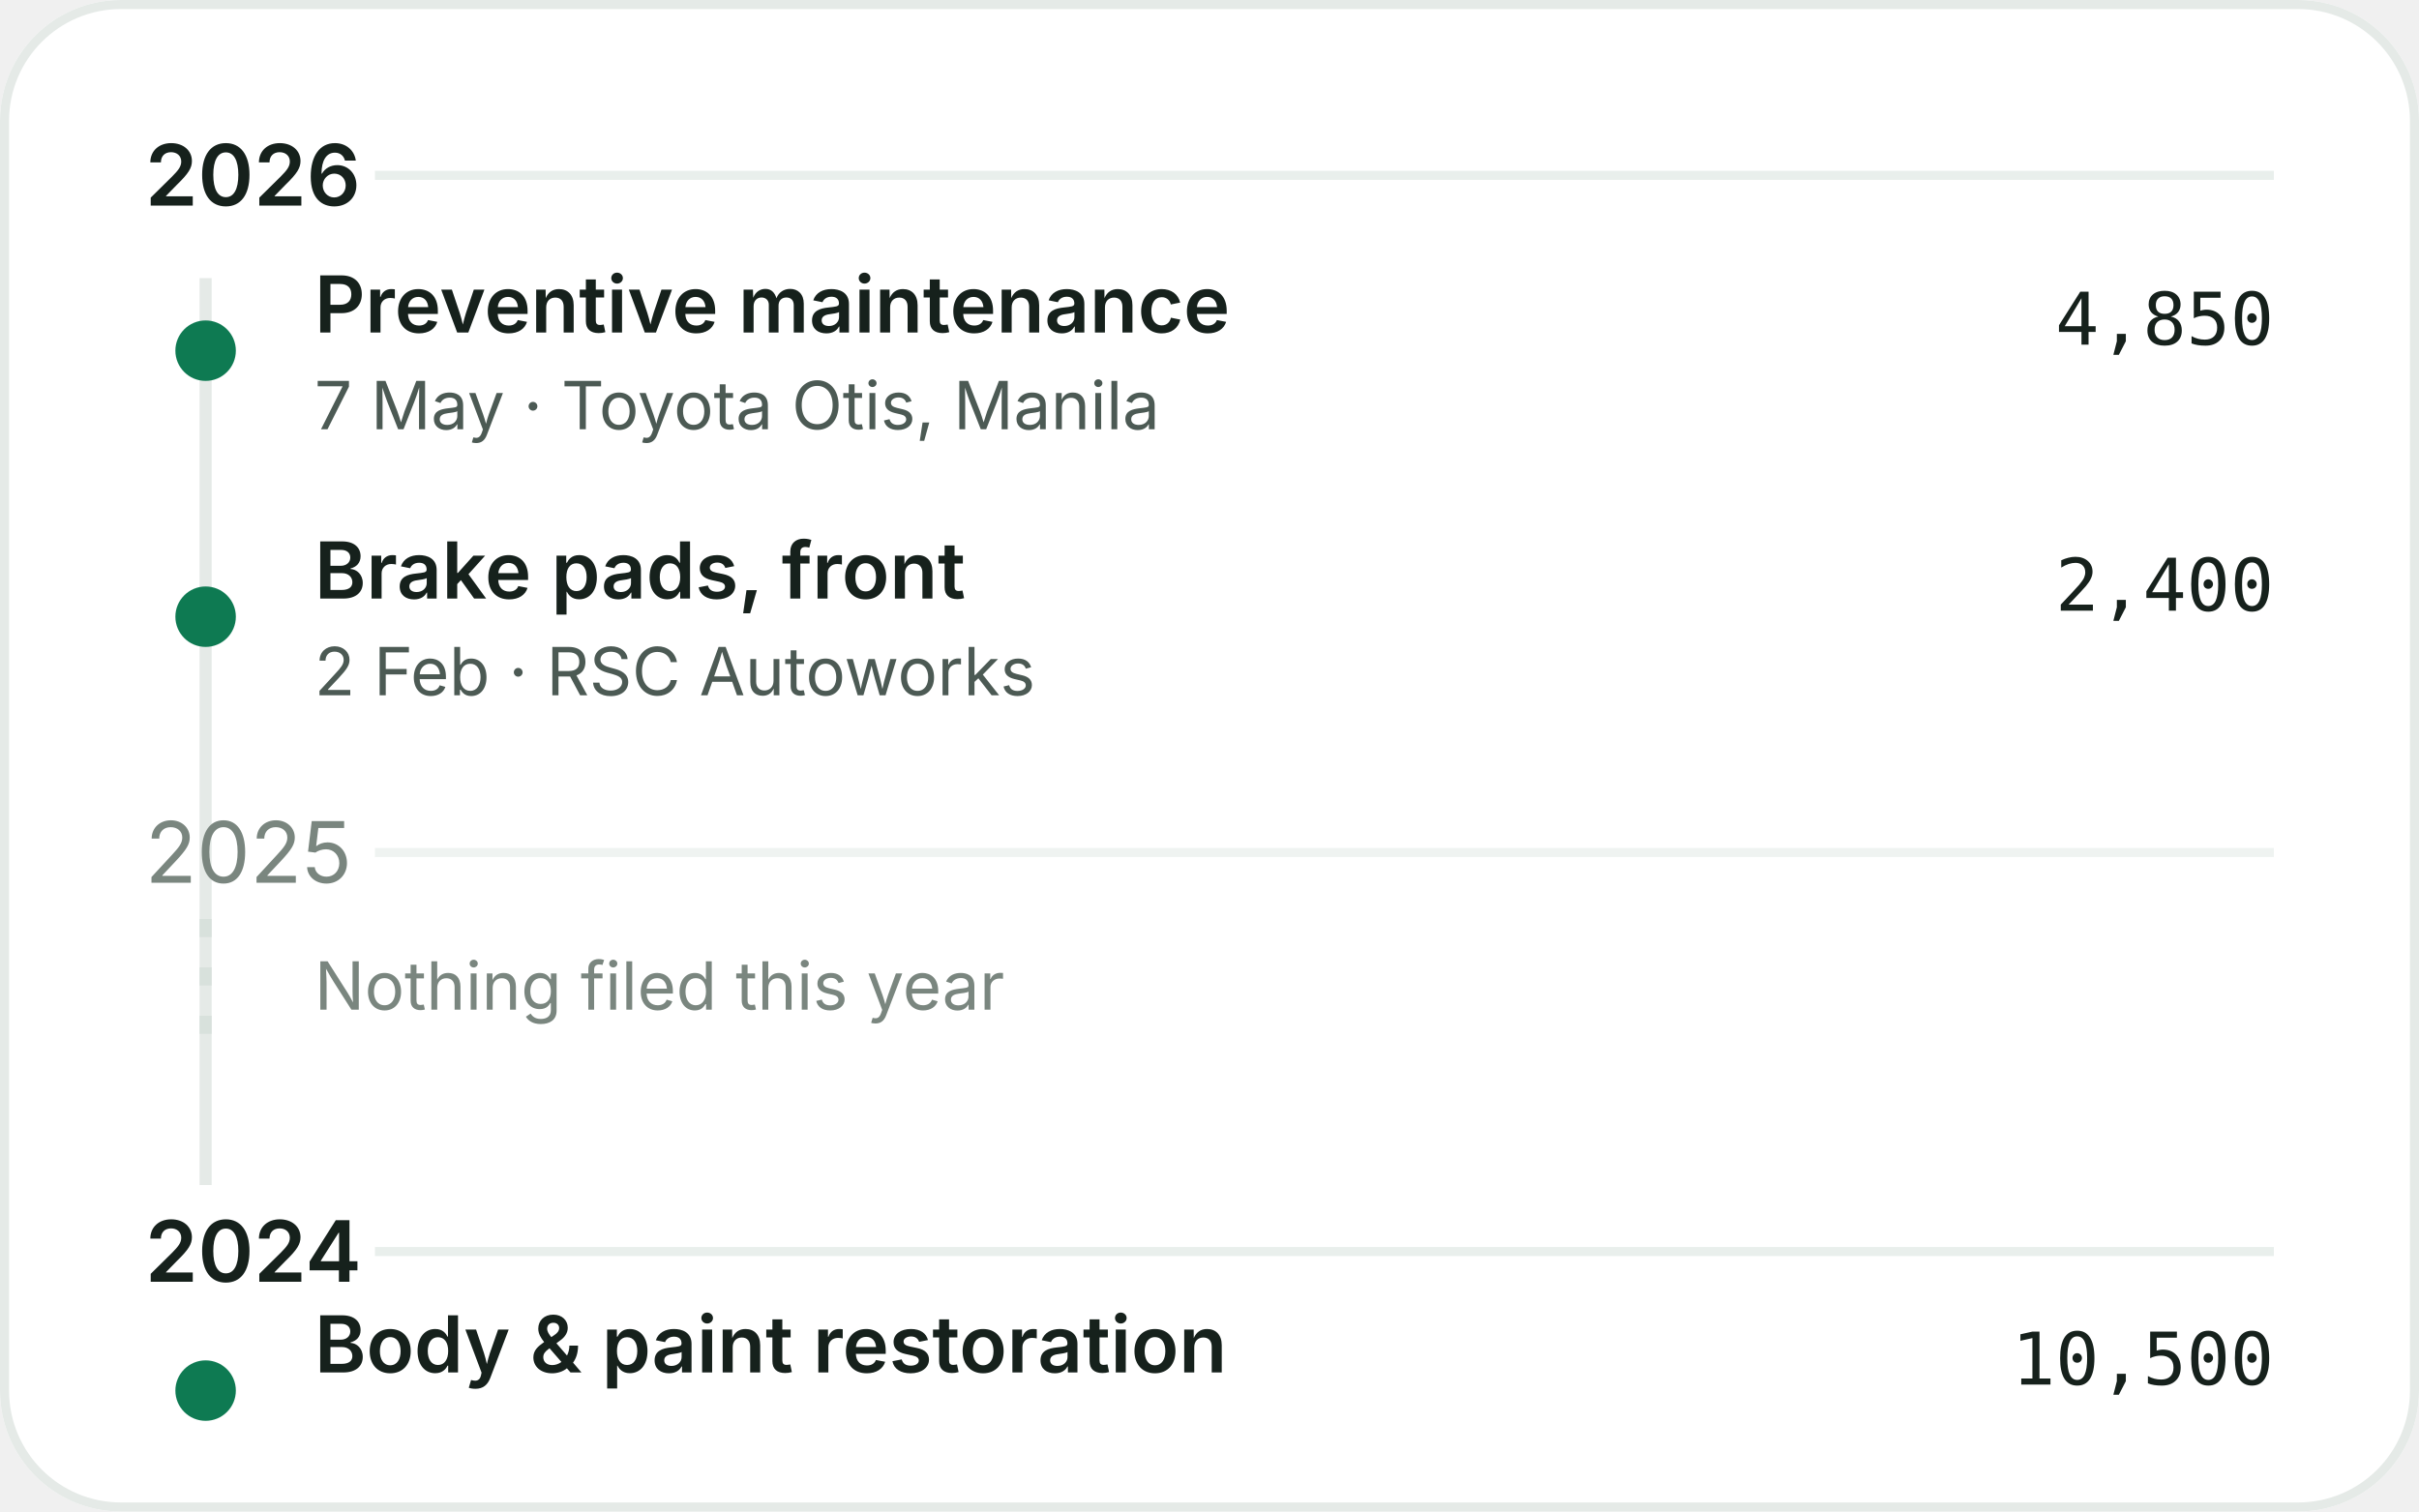
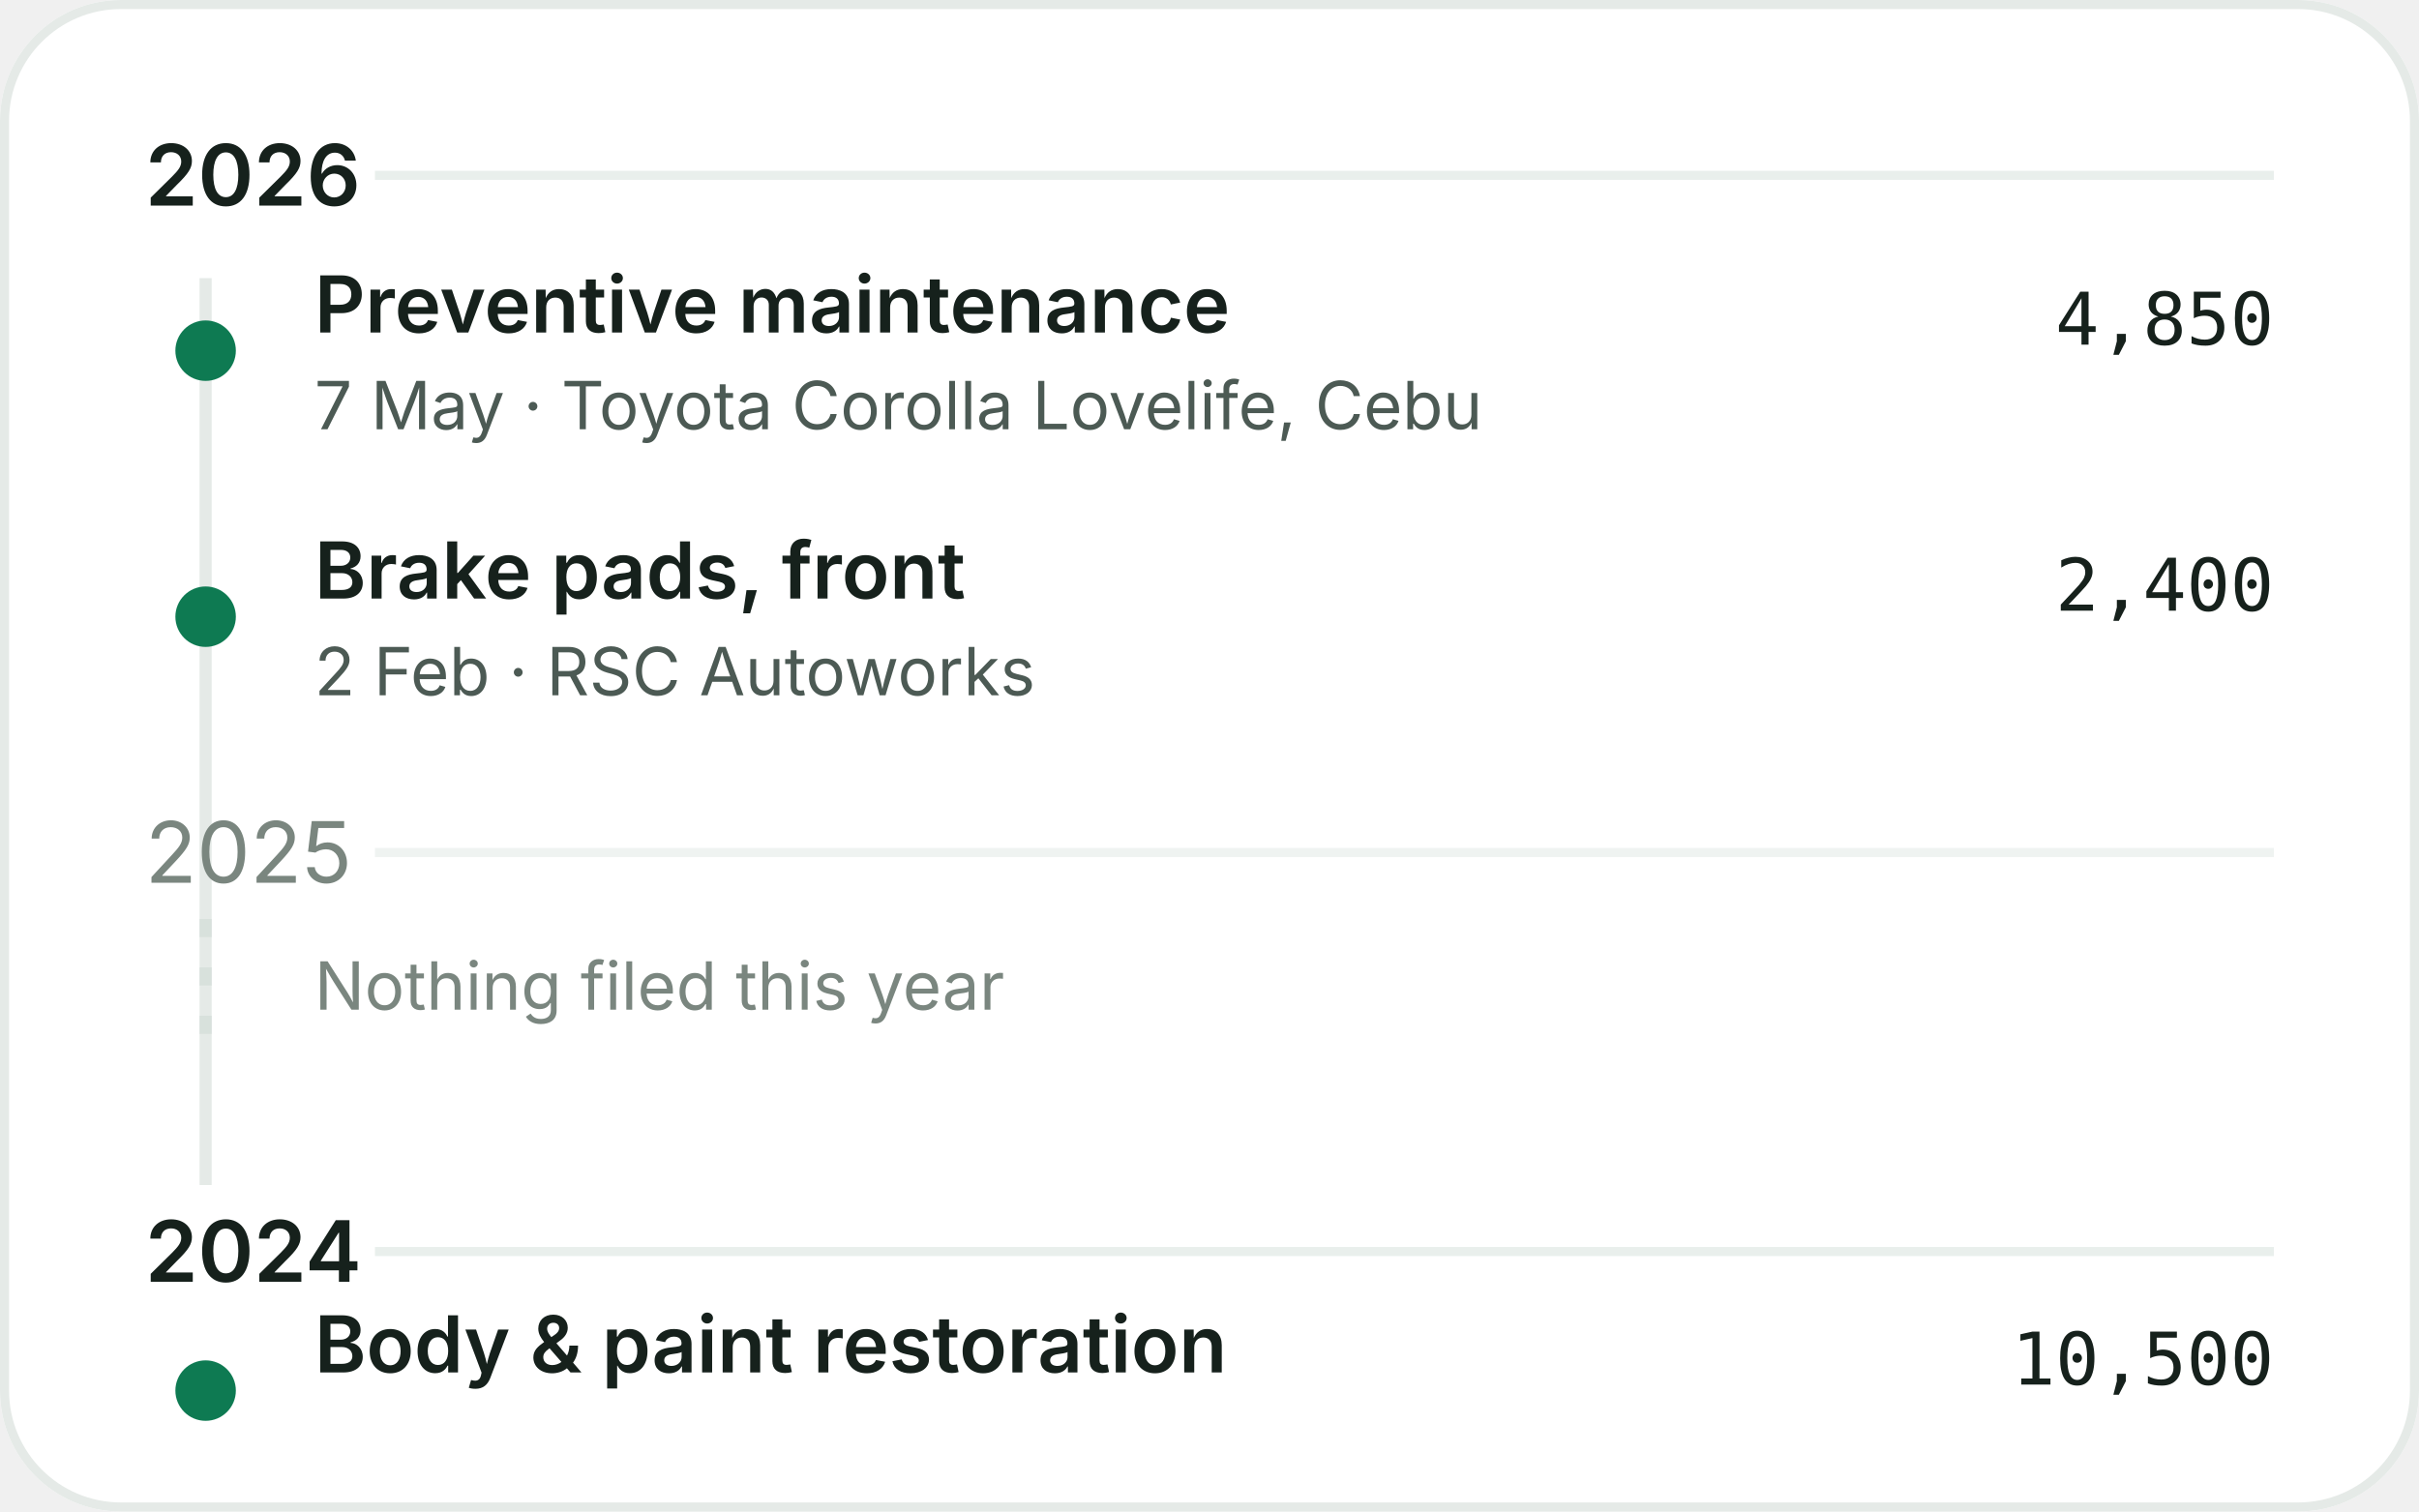
<svg xmlns="http://www.w3.org/2000/svg" viewBox="0 0 400 250" width="400" height="250" role="img" aria-label="Timeline view: service records newest first, with an empty year left as a visible gap">
  <defs>
    <style>
      .s { font-family: "Public Sans", system-ui, -apple-system, "Segoe UI", sans-serif; }
      .t { font-weight: 600; fill: #16211c; }
      .m { fill: #4c5a54; }
      .f { fill: #7a867f; }
      .n { font-family: "JetBrains Mono", ui-monospace, "Cascadia Mono", monospace; fill: #16211c; font-weight: 500; }
    </style>
  </defs>
  <rect width="400" height="250" rx="20" fill="#ffffff" />
  <rect x="0.75" y="0.75" width="398.5" height="248.5" rx="19.25" fill="none" stroke="#e5eae7" stroke-width="1.5" />
  <text class="s t" x="24" y="34" font-size="14">2026</text>
  <line x1="62" y1="29" x2="376" y2="29" stroke="#e9efec" stroke-width="1.5" />
  <line x1="34" y1="46" x2="34" y2="196" stroke="#e5eae7" stroke-width="2" />
  <circle cx="34" cy="58" r="5" fill="#0e7a52" />
  <text class="s t" x="52" y="55" font-size="13">Preventive maintenance</text>
-   <text class="s m" x="52" y="71" font-size="11">7 May · Toyota Otis, Manila</text>
+   <text class="s m" x="52" y="71" font-size="11">7 May · Toyota Corolla Lovelife, Cebu</text>
  <text class="n" x="376" y="57" font-size="12" text-anchor="end">4,850</text>
  <circle cx="34" cy="102" r="5" fill="#0e7a52" />
  <text class="s t" x="52" y="99" font-size="13">Brake pads, front</text>
  <text class="s m" x="52" y="115" font-size="11">2 Feb · RSC Autoworks</text>
  <text class="n" x="376" y="101" font-size="12" text-anchor="end">2,400</text>
  <text class="s f" x="24" y="146" font-size="14">2025</text>
  <line x1="62" y1="141" x2="376" y2="141" stroke="#eff3f1" stroke-width="1.5" />
  <line x1="34" y1="152" x2="34" y2="176" stroke="#d8e1dc" stroke-width="2" stroke-dasharray="3 5" />
  <text class="s f" x="52" y="167" font-size="11">Nothing filed this year</text>
  <text class="s t" x="24" y="212" font-size="14">2024</text>
  <line x1="62" y1="207" x2="376" y2="207" stroke="#e9efec" stroke-width="1.5" />
  <circle cx="34" cy="230" r="5" fill="#0e7a52" />
  <text class="s t" x="52" y="227" font-size="13">Body &amp; paint restoration</text>
  <text class="n" x="376" y="229" font-size="12" text-anchor="end">10,500</text>
</svg>
